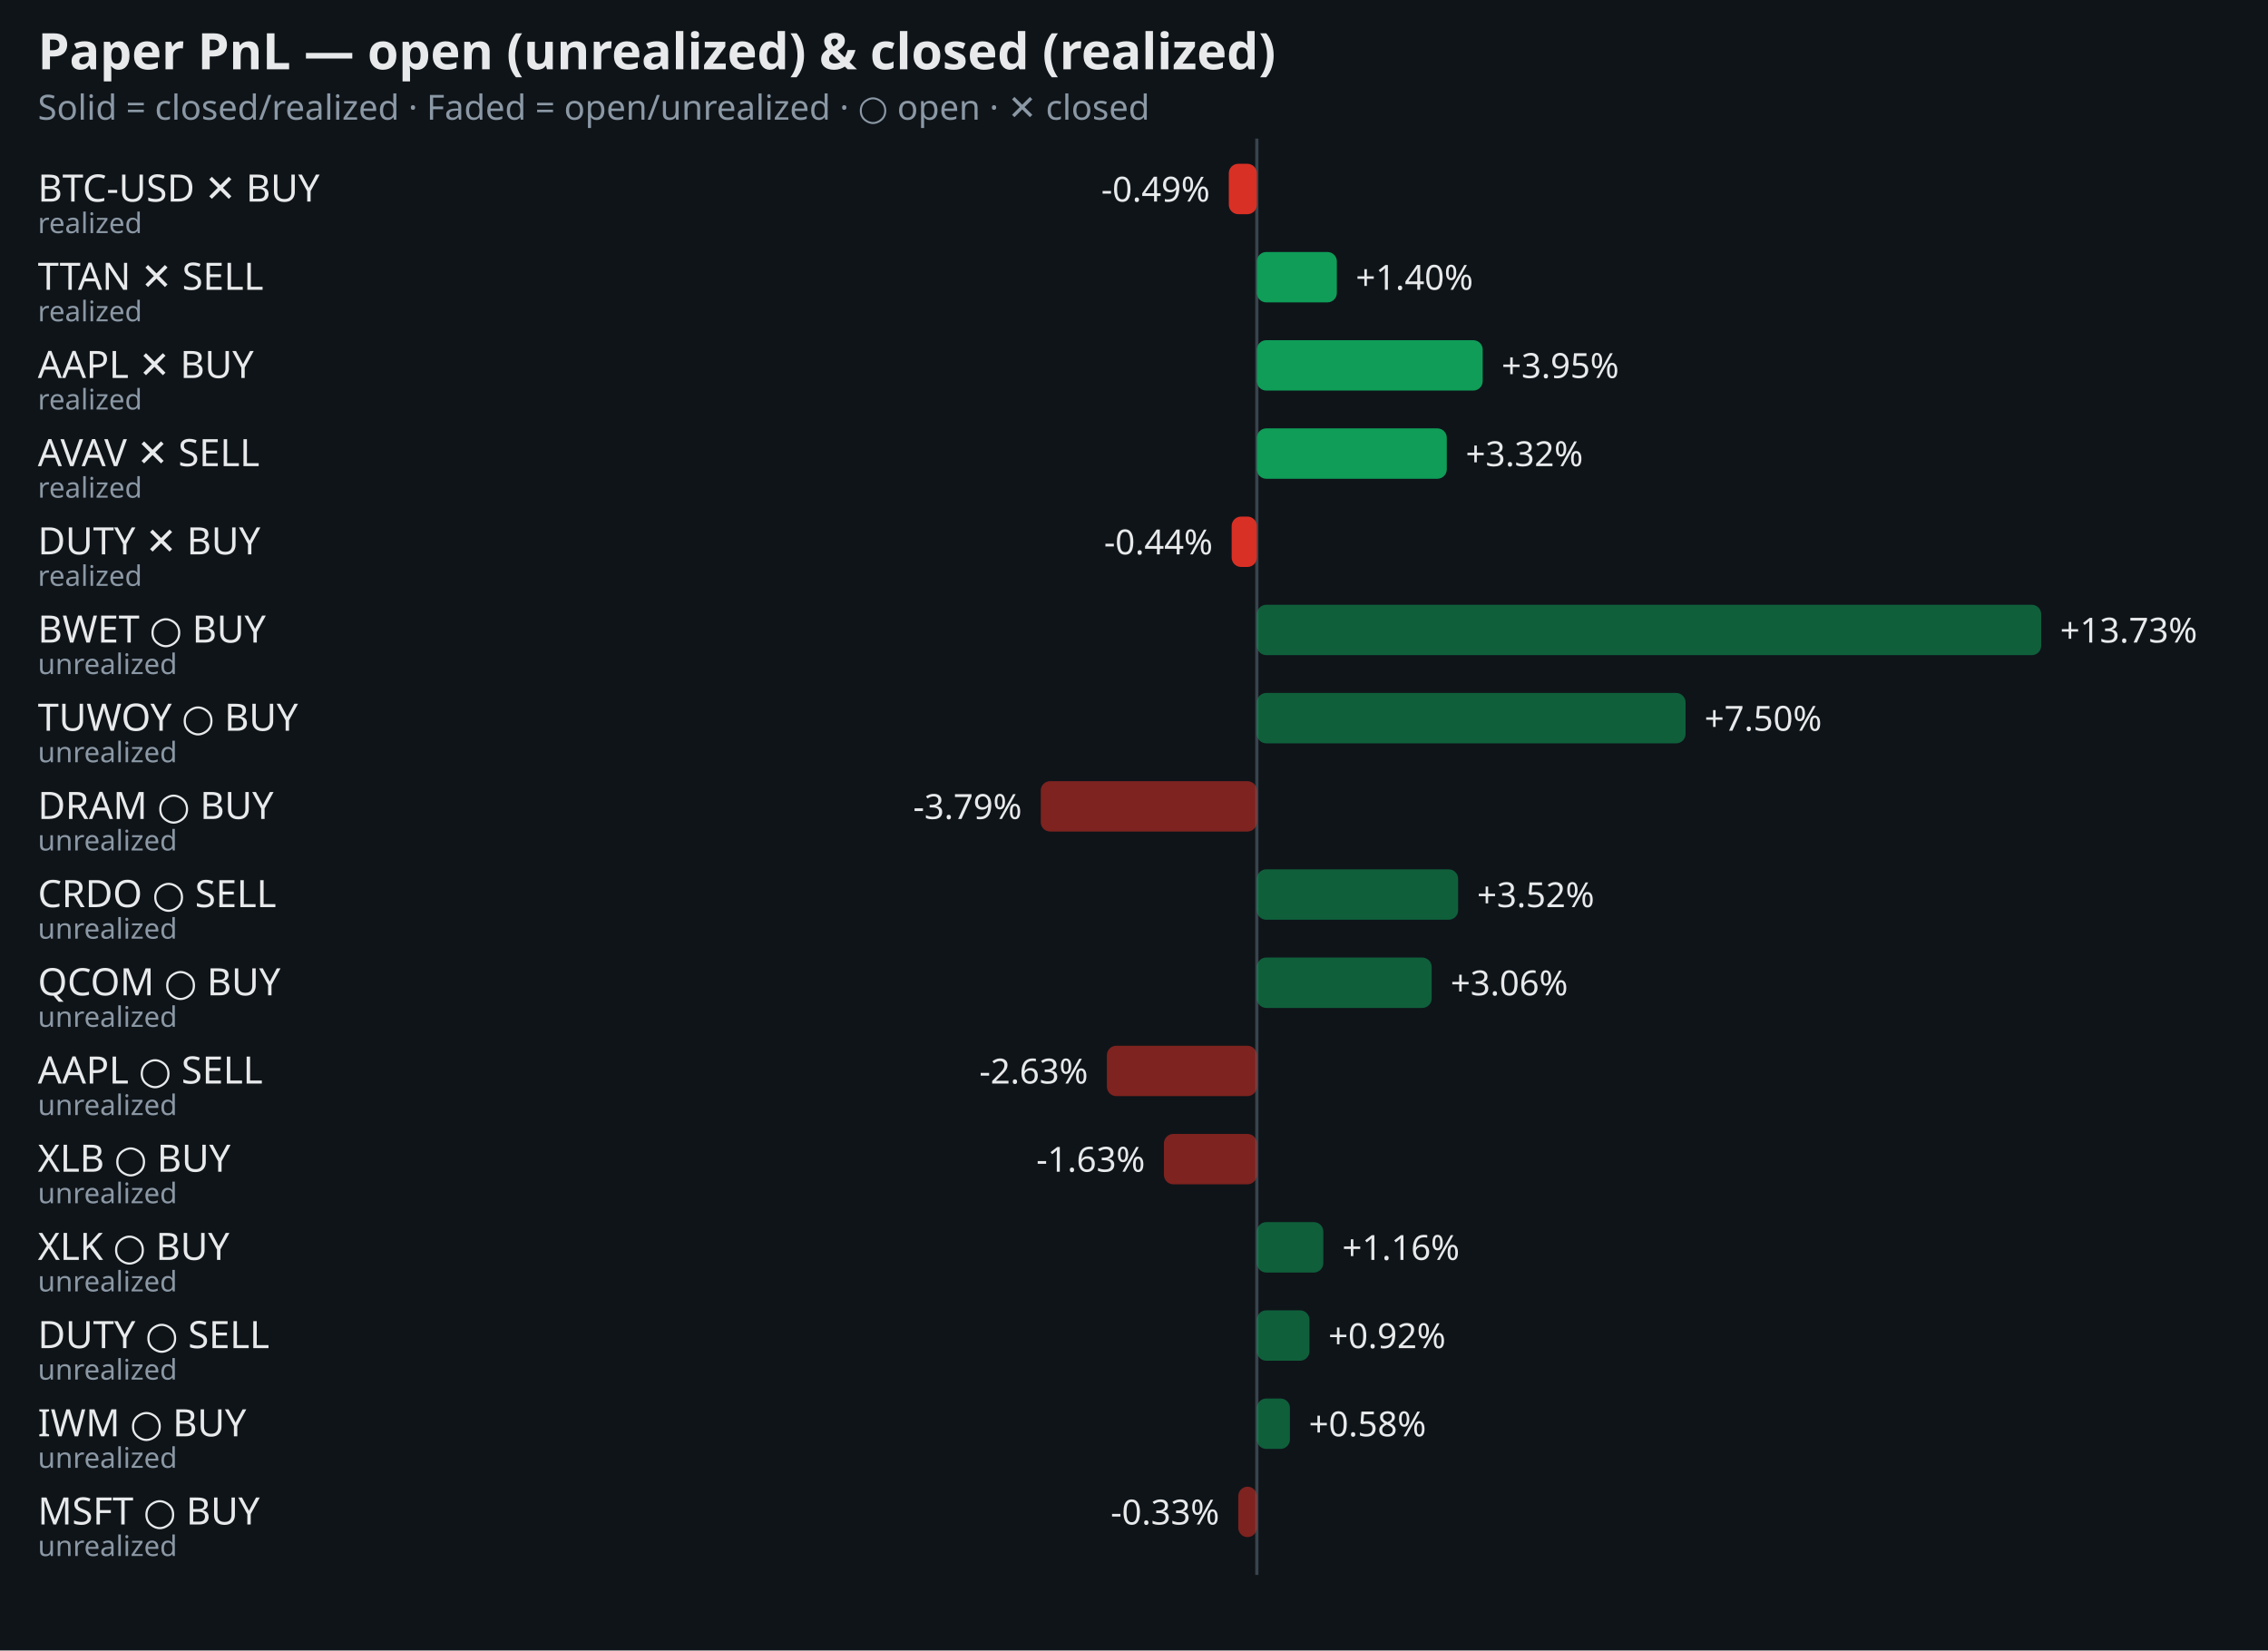
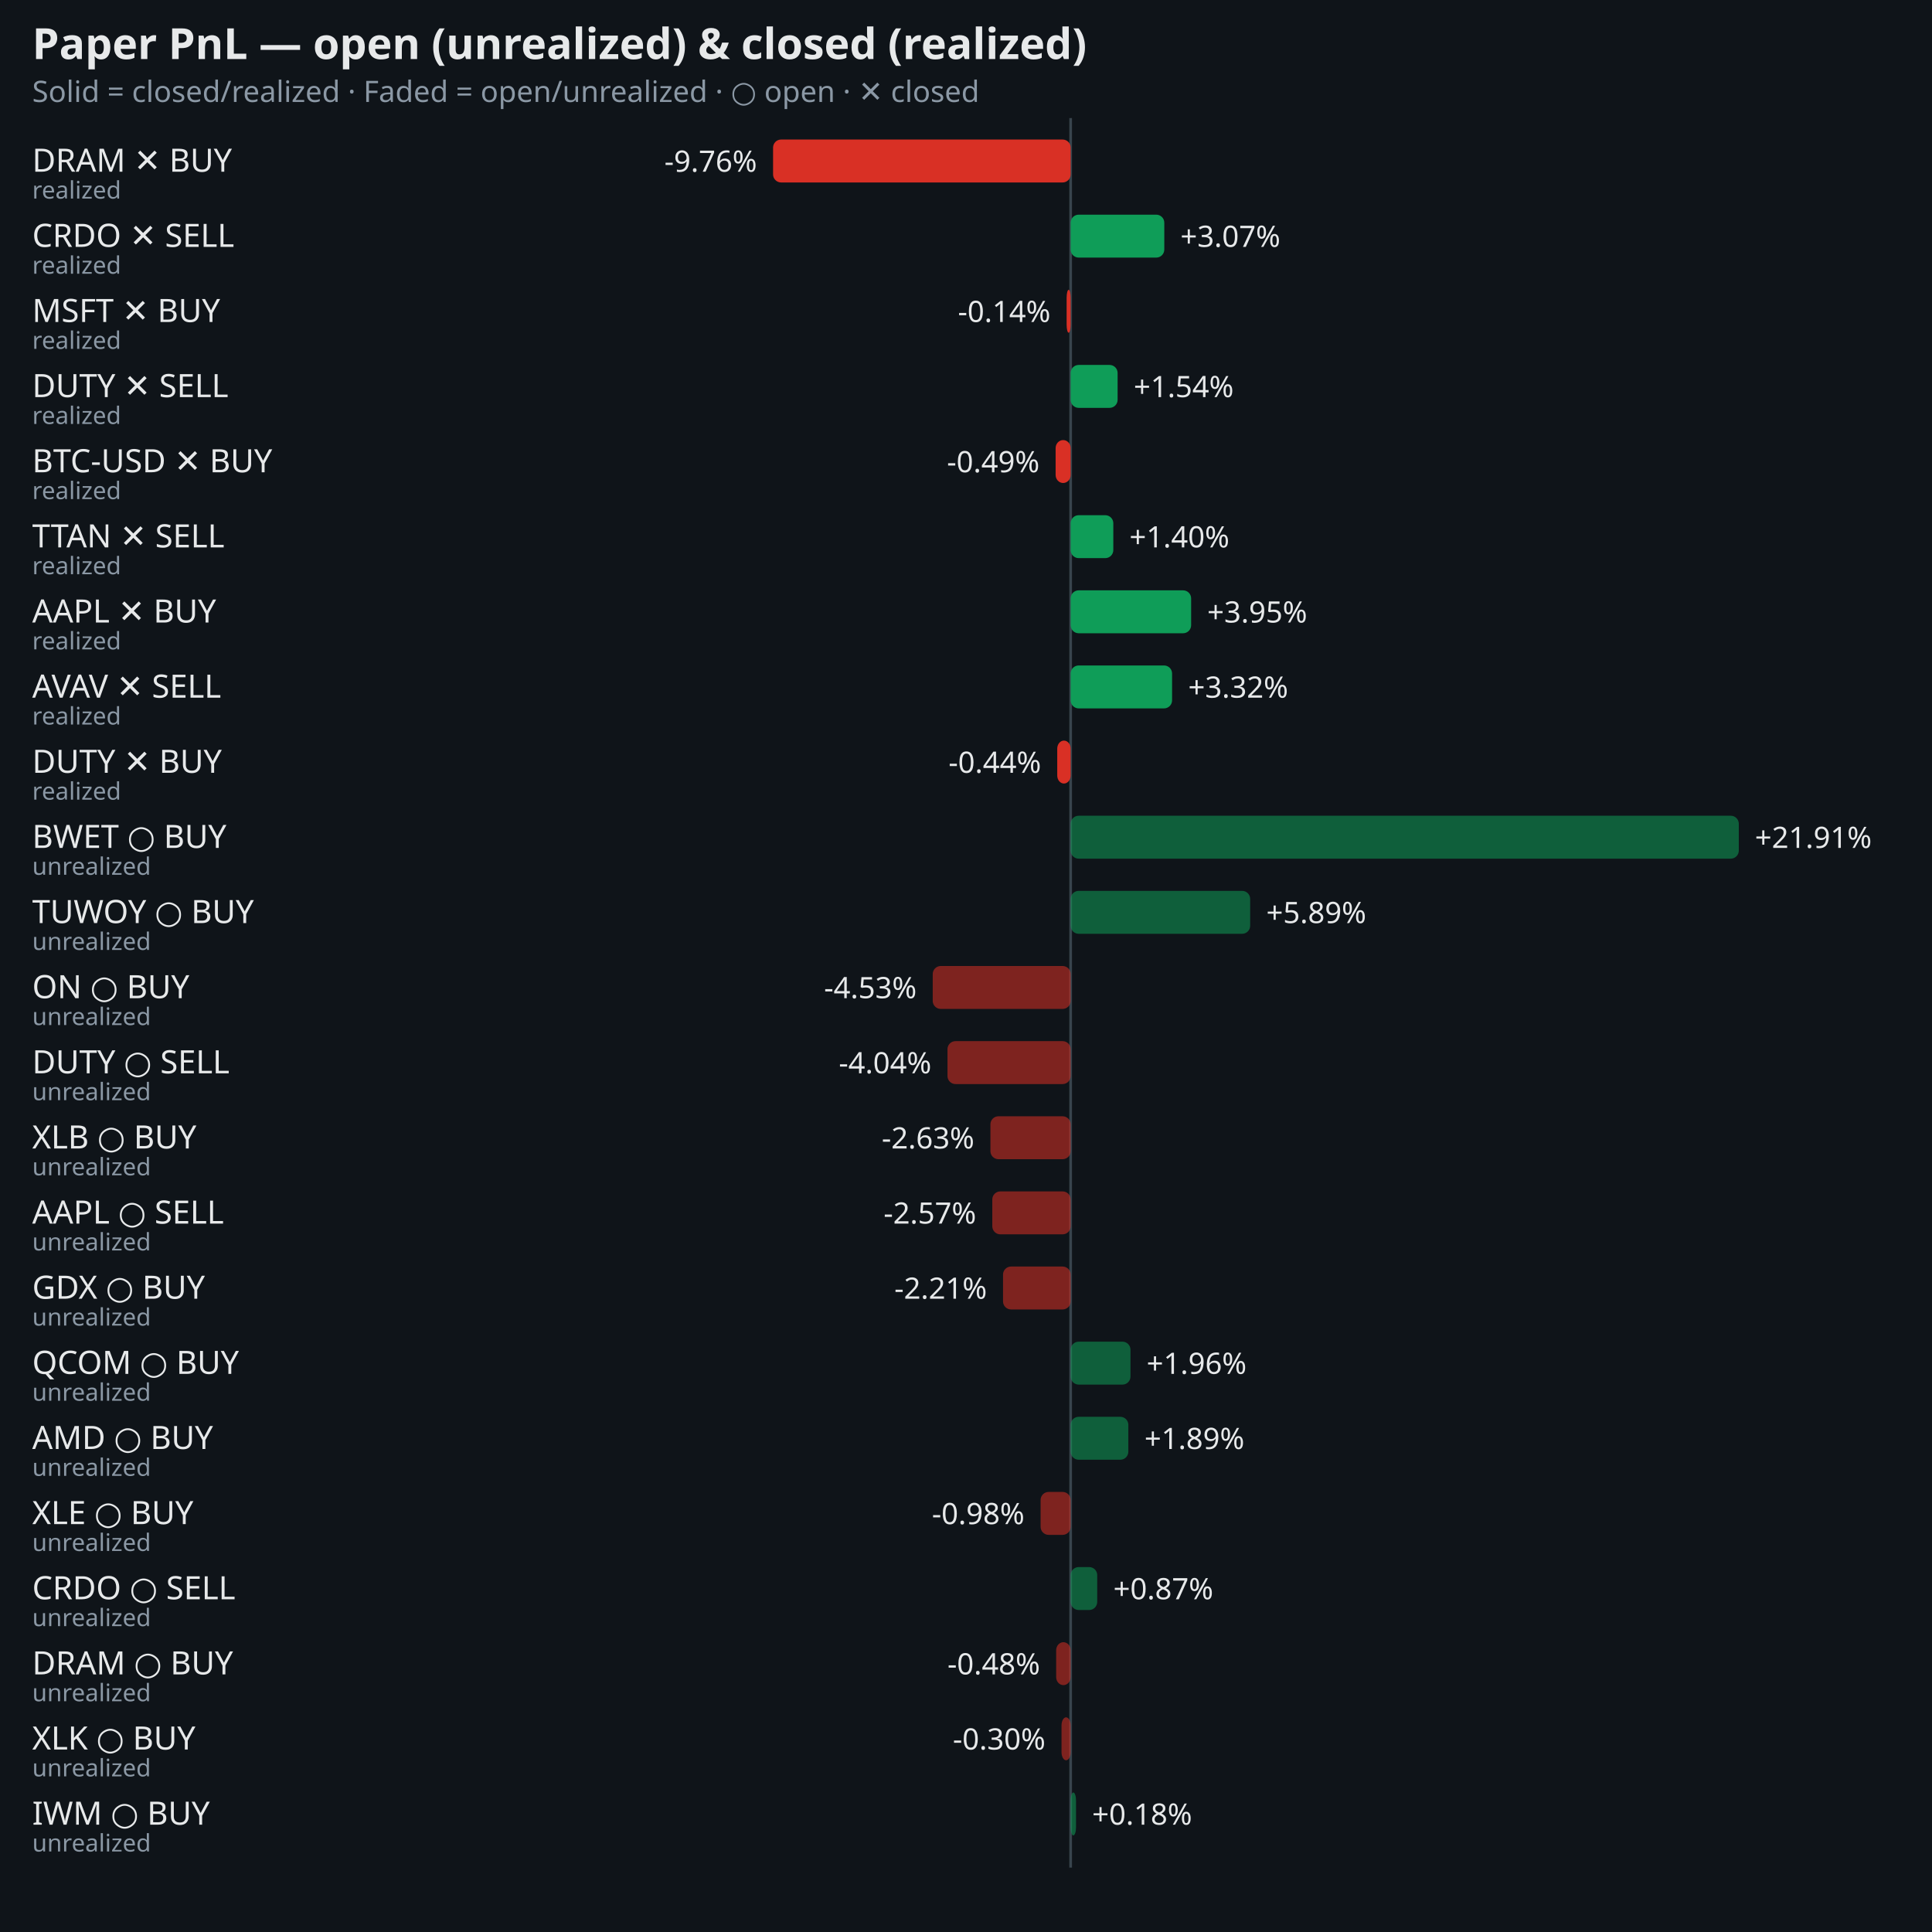
- <svg xmlns="http://www.w3.org/2000/svg" width="720" height="524" viewBox="0 0 720 524">
-   <rect width="720" height="524" fill="#0f1419" />
+ <svg xmlns="http://www.w3.org/2000/svg" width="720" height="720" viewBox="0 0 720 720">
+   <rect width="720" height="720" fill="#0f1419" />
  <text x="12" y="22" fill="#e7e9ea" font-family="ui-sans-serif,system-ui,sans-serif" font-size="16" font-weight="600">Paper PnL — open (unrealized) &amp; closed (realized)</text>
  <text x="12" y="38" fill="#8b98a5" font-family="ui-sans-serif,system-ui,sans-serif" font-size="11">Solid = closed/realized · Faded = open/unrealized · ○ open · ✕ closed</text>
-   <line x1="399" y1="44" x2="399" y2="500" stroke="#38444d" stroke-width="1" />
-   <text x="12" y="64" fill="#e7e9ea" font-family="ui-sans-serif,system-ui,sans-serif" font-size="12">BTC-USD ✕ BUY</text>
+   <line x1="399" y1="44" x2="399" y2="696" stroke="#38444d" stroke-width="1" />
+   <text x="12" y="64" fill="#e7e9ea" font-family="ui-sans-serif,system-ui,sans-serif" font-size="12">DRAM ✕ BUY</text>
  <text x="12" y="74" fill="#8b98a5" font-family="ui-sans-serif,system-ui,sans-serif" font-size="9">realized</text>
-   <rect x="390.1" y="52" width="8.9" height="16" rx="3" fill="#d93025" opacity="1" />
-   <text x="384.1" y="64" text-anchor="end" fill="#e7e9ea" font-family="ui-sans-serif,system-ui,sans-serif" font-size="11">-0.49%</text>
-   <text x="12" y="92" fill="#e7e9ea" font-family="ui-sans-serif,system-ui,sans-serif" font-size="12">TTAN ✕ SELL</text>
+   <rect x="288.1" y="52" width="110.9" height="16" rx="3" fill="#d93025" opacity="1" />
+   <text x="282.1" y="64" text-anchor="end" fill="#e7e9ea" font-family="ui-sans-serif,system-ui,sans-serif" font-size="11">-9.76%</text>
+   <text x="12" y="92" fill="#e7e9ea" font-family="ui-sans-serif,system-ui,sans-serif" font-size="12">CRDO ✕ SELL</text>
  <text x="12" y="102" fill="#8b98a5" font-family="ui-sans-serif,system-ui,sans-serif" font-size="9">realized</text>
-   <rect x="399.0" y="80" width="25.4" height="16" rx="3" fill="#0f9d58" opacity="1" />
-   <text x="430.4" y="92" text-anchor="start" fill="#e7e9ea" font-family="ui-sans-serif,system-ui,sans-serif" font-size="11">+1.40%</text>
-   <text x="12" y="120" fill="#e7e9ea" font-family="ui-sans-serif,system-ui,sans-serif" font-size="12">AAPL ✕ BUY</text>
+   <rect x="399.0" y="80" width="34.9" height="16" rx="3" fill="#0f9d58" opacity="1" />
+   <text x="439.9" y="92" text-anchor="start" fill="#e7e9ea" font-family="ui-sans-serif,system-ui,sans-serif" font-size="11">+3.07%</text>
+   <text x="12" y="120" fill="#e7e9ea" font-family="ui-sans-serif,system-ui,sans-serif" font-size="12">MSFT ✕ BUY</text>
  <text x="12" y="130" fill="#8b98a5" font-family="ui-sans-serif,system-ui,sans-serif" font-size="9">realized</text>
-   <rect x="399.0" y="108" width="71.7" height="16" rx="3" fill="#0f9d58" opacity="1" />
-   <text x="476.7" y="120" text-anchor="start" fill="#e7e9ea" font-family="ui-sans-serif,system-ui,sans-serif" font-size="11">+3.95%</text>
-   <text x="12" y="148" fill="#e7e9ea" font-family="ui-sans-serif,system-ui,sans-serif" font-size="12">AVAV ✕ SELL</text>
+   <rect x="397.5" y="108" width="1.5" height="16" rx="3" fill="#d93025" opacity="1" />
+   <text x="391.5" y="120" text-anchor="end" fill="#e7e9ea" font-family="ui-sans-serif,system-ui,sans-serif" font-size="11">-0.14%</text>
+   <text x="12" y="148" fill="#e7e9ea" font-family="ui-sans-serif,system-ui,sans-serif" font-size="12">DUTY ✕ SELL</text>
  <text x="12" y="158" fill="#8b98a5" font-family="ui-sans-serif,system-ui,sans-serif" font-size="9">realized</text>
-   <rect x="399.0" y="136" width="60.3" height="16" rx="3" fill="#0f9d58" opacity="1" />
-   <text x="465.3" y="148" text-anchor="start" fill="#e7e9ea" font-family="ui-sans-serif,system-ui,sans-serif" font-size="11">+3.32%</text>
-   <text x="12" y="176" fill="#e7e9ea" font-family="ui-sans-serif,system-ui,sans-serif" font-size="12">DUTY ✕ BUY</text>
+   <rect x="399.0" y="136" width="17.5" height="16" rx="3" fill="#0f9d58" opacity="1" />
+   <text x="422.5" y="148" text-anchor="start" fill="#e7e9ea" font-family="ui-sans-serif,system-ui,sans-serif" font-size="11">+1.54%</text>
+   <text x="12" y="176" fill="#e7e9ea" font-family="ui-sans-serif,system-ui,sans-serif" font-size="12">BTC-USD ✕ BUY</text>
  <text x="12" y="186" fill="#8b98a5" font-family="ui-sans-serif,system-ui,sans-serif" font-size="9">realized</text>
-   <rect x="391.0" y="164" width="8.0" height="16" rx="3" fill="#d93025" opacity="1" />
-   <text x="385.0" y="176" text-anchor="end" fill="#e7e9ea" font-family="ui-sans-serif,system-ui,sans-serif" font-size="11">-0.44%</text>
-   <text x="12" y="204" fill="#e7e9ea" font-family="ui-sans-serif,system-ui,sans-serif" font-size="12">BWET ○ BUY</text>
-   <text x="12" y="214" fill="#8b98a5" font-family="ui-sans-serif,system-ui,sans-serif" font-size="9">unrealized</text>
-   <rect x="399.0" y="192" width="249.0" height="16" rx="3" fill="#0f9d58" opacity="0.55" />
-   <text x="654.0" y="204" text-anchor="start" fill="#e7e9ea" font-family="ui-sans-serif,system-ui,sans-serif" font-size="11">+13.73%</text>
-   <text x="12" y="232" fill="#e7e9ea" font-family="ui-sans-serif,system-ui,sans-serif" font-size="12">TUWOY ○ BUY</text>
-   <text x="12" y="242" fill="#8b98a5" font-family="ui-sans-serif,system-ui,sans-serif" font-size="9">unrealized</text>
-   <rect x="399.0" y="220" width="136.1" height="16" rx="3" fill="#0f9d58" opacity="0.55" />
-   <text x="541.1" y="232" text-anchor="start" fill="#e7e9ea" font-family="ui-sans-serif,system-ui,sans-serif" font-size="11">+7.50%</text>
-   <text x="12" y="260" fill="#e7e9ea" font-family="ui-sans-serif,system-ui,sans-serif" font-size="12">DRAM ○ BUY</text>
-   <text x="12" y="270" fill="#8b98a5" font-family="ui-sans-serif,system-ui,sans-serif" font-size="9">unrealized</text>
-   <rect x="330.4" y="248" width="68.6" height="16" rx="3" fill="#d93025" opacity="0.55" />
-   <text x="324.4" y="260" text-anchor="end" fill="#e7e9ea" font-family="ui-sans-serif,system-ui,sans-serif" font-size="11">-3.79%</text>
-   <text x="12" y="288" fill="#e7e9ea" font-family="ui-sans-serif,system-ui,sans-serif" font-size="12">CRDO ○ SELL</text>
-   <text x="12" y="298" fill="#8b98a5" font-family="ui-sans-serif,system-ui,sans-serif" font-size="9">unrealized</text>
-   <rect x="399.0" y="276" width="63.9" height="16" rx="3" fill="#0f9d58" opacity="0.55" />
-   <text x="468.9" y="288" text-anchor="start" fill="#e7e9ea" font-family="ui-sans-serif,system-ui,sans-serif" font-size="11">+3.52%</text>
-   <text x="12" y="316" fill="#e7e9ea" font-family="ui-sans-serif,system-ui,sans-serif" font-size="12">QCOM ○ BUY</text>
+   <rect x="393.4" y="164" width="5.6" height="16" rx="3" fill="#d93025" opacity="1" />
+   <text x="387.4" y="176" text-anchor="end" fill="#e7e9ea" font-family="ui-sans-serif,system-ui,sans-serif" font-size="11">-0.49%</text>
+   <text x="12" y="204" fill="#e7e9ea" font-family="ui-sans-serif,system-ui,sans-serif" font-size="12">TTAN ✕ SELL</text>
+   <text x="12" y="214" fill="#8b98a5" font-family="ui-sans-serif,system-ui,sans-serif" font-size="9">realized</text>
+   <rect x="399.0" y="192" width="15.9" height="16" rx="3" fill="#0f9d58" opacity="1" />
+   <text x="420.9" y="204" text-anchor="start" fill="#e7e9ea" font-family="ui-sans-serif,system-ui,sans-serif" font-size="11">+1.40%</text>
+   <text x="12" y="232" fill="#e7e9ea" font-family="ui-sans-serif,system-ui,sans-serif" font-size="12">AAPL ✕ BUY</text>
+   <text x="12" y="242" fill="#8b98a5" font-family="ui-sans-serif,system-ui,sans-serif" font-size="9">realized</text>
+   <rect x="399.0" y="220" width="44.9" height="16" rx="3" fill="#0f9d58" opacity="1" />
+   <text x="449.9" y="232" text-anchor="start" fill="#e7e9ea" font-family="ui-sans-serif,system-ui,sans-serif" font-size="11">+3.95%</text>
+   <text x="12" y="260" fill="#e7e9ea" font-family="ui-sans-serif,system-ui,sans-serif" font-size="12">AVAV ✕ SELL</text>
+   <text x="12" y="270" fill="#8b98a5" font-family="ui-sans-serif,system-ui,sans-serif" font-size="9">realized</text>
+   <rect x="399.0" y="248" width="37.8" height="16" rx="3" fill="#0f9d58" opacity="1" />
+   <text x="442.8" y="260" text-anchor="start" fill="#e7e9ea" font-family="ui-sans-serif,system-ui,sans-serif" font-size="11">+3.32%</text>
+   <text x="12" y="288" fill="#e7e9ea" font-family="ui-sans-serif,system-ui,sans-serif" font-size="12">DUTY ✕ BUY</text>
+   <text x="12" y="298" fill="#8b98a5" font-family="ui-sans-serif,system-ui,sans-serif" font-size="9">realized</text>
+   <rect x="394.0" y="276" width="5.0" height="16" rx="3" fill="#d93025" opacity="1" />
+   <text x="388.0" y="288" text-anchor="end" fill="#e7e9ea" font-family="ui-sans-serif,system-ui,sans-serif" font-size="11">-0.44%</text>
+   <text x="12" y="316" fill="#e7e9ea" font-family="ui-sans-serif,system-ui,sans-serif" font-size="12">BWET ○ BUY</text>
  <text x="12" y="326" fill="#8b98a5" font-family="ui-sans-serif,system-ui,sans-serif" font-size="9">unrealized</text>
-   <rect x="399.0" y="304" width="55.5" height="16" rx="3" fill="#0f9d58" opacity="0.55" />
-   <text x="460.5" y="316" text-anchor="start" fill="#e7e9ea" font-family="ui-sans-serif,system-ui,sans-serif" font-size="11">+3.06%</text>
-   <text x="12" y="344" fill="#e7e9ea" font-family="ui-sans-serif,system-ui,sans-serif" font-size="12">AAPL ○ SELL</text>
+   <rect x="399.0" y="304" width="249.0" height="16" rx="3" fill="#0f9d58" opacity="0.55" />
+   <text x="654.0" y="316" text-anchor="start" fill="#e7e9ea" font-family="ui-sans-serif,system-ui,sans-serif" font-size="11">+21.91%</text>
+   <text x="12" y="344" fill="#e7e9ea" font-family="ui-sans-serif,system-ui,sans-serif" font-size="12">TUWOY ○ BUY</text>
  <text x="12" y="354" fill="#8b98a5" font-family="ui-sans-serif,system-ui,sans-serif" font-size="9">unrealized</text>
-   <rect x="351.4" y="332" width="47.6" height="16" rx="3" fill="#d93025" opacity="0.55" />
-   <text x="345.4" y="344" text-anchor="end" fill="#e7e9ea" font-family="ui-sans-serif,system-ui,sans-serif" font-size="11">-2.63%</text>
-   <text x="12" y="372" fill="#e7e9ea" font-family="ui-sans-serif,system-ui,sans-serif" font-size="12">XLB ○ BUY</text>
+   <rect x="399.0" y="332" width="66.9" height="16" rx="3" fill="#0f9d58" opacity="0.55" />
+   <text x="471.9" y="344" text-anchor="start" fill="#e7e9ea" font-family="ui-sans-serif,system-ui,sans-serif" font-size="11">+5.89%</text>
+   <text x="12" y="372" fill="#e7e9ea" font-family="ui-sans-serif,system-ui,sans-serif" font-size="12">ON ○ BUY</text>
  <text x="12" y="382" fill="#8b98a5" font-family="ui-sans-serif,system-ui,sans-serif" font-size="9">unrealized</text>
-   <rect x="369.5" y="360" width="29.5" height="16" rx="3" fill="#d93025" opacity="0.55" />
-   <text x="363.5" y="372" text-anchor="end" fill="#e7e9ea" font-family="ui-sans-serif,system-ui,sans-serif" font-size="11">-1.63%</text>
-   <text x="12" y="400" fill="#e7e9ea" font-family="ui-sans-serif,system-ui,sans-serif" font-size="12">XLK ○ BUY</text>
+   <rect x="347.6" y="360" width="51.4" height="16" rx="3" fill="#d93025" opacity="0.55" />
+   <text x="341.6" y="372" text-anchor="end" fill="#e7e9ea" font-family="ui-sans-serif,system-ui,sans-serif" font-size="11">-4.53%</text>
+   <text x="12" y="400" fill="#e7e9ea" font-family="ui-sans-serif,system-ui,sans-serif" font-size="12">DUTY ○ SELL</text>
  <text x="12" y="410" fill="#8b98a5" font-family="ui-sans-serif,system-ui,sans-serif" font-size="9">unrealized</text>
-   <rect x="399.0" y="388" width="21.1" height="16" rx="3" fill="#0f9d58" opacity="0.55" />
-   <text x="426.1" y="400" text-anchor="start" fill="#e7e9ea" font-family="ui-sans-serif,system-ui,sans-serif" font-size="11">+1.16%</text>
-   <text x="12" y="428" fill="#e7e9ea" font-family="ui-sans-serif,system-ui,sans-serif" font-size="12">DUTY ○ SELL</text>
+   <rect x="353.1" y="388" width="45.9" height="16" rx="3" fill="#d93025" opacity="0.55" />
+   <text x="347.1" y="400" text-anchor="end" fill="#e7e9ea" font-family="ui-sans-serif,system-ui,sans-serif" font-size="11">-4.04%</text>
+   <text x="12" y="428" fill="#e7e9ea" font-family="ui-sans-serif,system-ui,sans-serif" font-size="12">XLB ○ BUY</text>
  <text x="12" y="438" fill="#8b98a5" font-family="ui-sans-serif,system-ui,sans-serif" font-size="9">unrealized</text>
-   <rect x="399.0" y="416" width="16.7" height="16" rx="3" fill="#0f9d58" opacity="0.55" />
-   <text x="421.7" y="428" text-anchor="start" fill="#e7e9ea" font-family="ui-sans-serif,system-ui,sans-serif" font-size="11">+0.92%</text>
-   <text x="12" y="456" fill="#e7e9ea" font-family="ui-sans-serif,system-ui,sans-serif" font-size="12">IWM ○ BUY</text>
+   <rect x="369.1" y="416" width="29.9" height="16" rx="3" fill="#d93025" opacity="0.55" />
+   <text x="363.1" y="428" text-anchor="end" fill="#e7e9ea" font-family="ui-sans-serif,system-ui,sans-serif" font-size="11">-2.63%</text>
+   <text x="12" y="456" fill="#e7e9ea" font-family="ui-sans-serif,system-ui,sans-serif" font-size="12">AAPL ○ SELL</text>
  <text x="12" y="466" fill="#8b98a5" font-family="ui-sans-serif,system-ui,sans-serif" font-size="9">unrealized</text>
-   <rect x="399.0" y="444" width="10.5" height="16" rx="3" fill="#0f9d58" opacity="0.55" />
-   <text x="415.5" y="456" text-anchor="start" fill="#e7e9ea" font-family="ui-sans-serif,system-ui,sans-serif" font-size="11">+0.58%</text>
-   <text x="12" y="484" fill="#e7e9ea" font-family="ui-sans-serif,system-ui,sans-serif" font-size="12">MSFT ○ BUY</text>
+   <rect x="369.8" y="444" width="29.2" height="16" rx="3" fill="#d93025" opacity="0.55" />
+   <text x="363.8" y="456" text-anchor="end" fill="#e7e9ea" font-family="ui-sans-serif,system-ui,sans-serif" font-size="11">-2.57%</text>
+   <text x="12" y="484" fill="#e7e9ea" font-family="ui-sans-serif,system-ui,sans-serif" font-size="12">GDX ○ BUY</text>
  <text x="12" y="494" fill="#8b98a5" font-family="ui-sans-serif,system-ui,sans-serif" font-size="9">unrealized</text>
-   <rect x="393.1" y="472" width="5.9" height="16" rx="3" fill="#d93025" opacity="0.55" />
-   <text x="387.1" y="484" text-anchor="end" fill="#e7e9ea" font-family="ui-sans-serif,system-ui,sans-serif" font-size="11">-0.33%</text>
+   <rect x="373.8" y="472" width="25.2" height="16" rx="3" fill="#d93025" opacity="0.55" />
+   <text x="367.8" y="484" text-anchor="end" fill="#e7e9ea" font-family="ui-sans-serif,system-ui,sans-serif" font-size="11">-2.21%</text>
+   <text x="12" y="512" fill="#e7e9ea" font-family="ui-sans-serif,system-ui,sans-serif" font-size="12">QCOM ○ BUY</text>
+   <text x="12" y="522" fill="#8b98a5" font-family="ui-sans-serif,system-ui,sans-serif" font-size="9">unrealized</text>
+   <rect x="399.0" y="500" width="22.3" height="16" rx="3" fill="#0f9d58" opacity="0.55" />
+   <text x="427.3" y="512" text-anchor="start" fill="#e7e9ea" font-family="ui-sans-serif,system-ui,sans-serif" font-size="11">+1.96%</text>
+   <text x="12" y="540" fill="#e7e9ea" font-family="ui-sans-serif,system-ui,sans-serif" font-size="12">AMD ○ BUY</text>
+   <text x="12" y="550" fill="#8b98a5" font-family="ui-sans-serif,system-ui,sans-serif" font-size="9">unrealized</text>
+   <rect x="399.0" y="528" width="21.5" height="16" rx="3" fill="#0f9d58" opacity="0.55" />
+   <text x="426.5" y="540" text-anchor="start" fill="#e7e9ea" font-family="ui-sans-serif,system-ui,sans-serif" font-size="11">+1.89%</text>
+   <text x="12" y="568" fill="#e7e9ea" font-family="ui-sans-serif,system-ui,sans-serif" font-size="12">XLE ○ BUY</text>
+   <text x="12" y="578" fill="#8b98a5" font-family="ui-sans-serif,system-ui,sans-serif" font-size="9">unrealized</text>
+   <rect x="387.8" y="556" width="11.2" height="16" rx="3" fill="#d93025" opacity="0.55" />
+   <text x="381.8" y="568" text-anchor="end" fill="#e7e9ea" font-family="ui-sans-serif,system-ui,sans-serif" font-size="11">-0.98%</text>
+   <text x="12" y="596" fill="#e7e9ea" font-family="ui-sans-serif,system-ui,sans-serif" font-size="12">CRDO ○ SELL</text>
+   <text x="12" y="606" fill="#8b98a5" font-family="ui-sans-serif,system-ui,sans-serif" font-size="9">unrealized</text>
+   <rect x="399.0" y="584" width="9.9" height="16" rx="3" fill="#0f9d58" opacity="0.55" />
+   <text x="414.9" y="596" text-anchor="start" fill="#e7e9ea" font-family="ui-sans-serif,system-ui,sans-serif" font-size="11">+0.87%</text>
+   <text x="12" y="624" fill="#e7e9ea" font-family="ui-sans-serif,system-ui,sans-serif" font-size="12">DRAM ○ BUY</text>
+   <text x="12" y="634" fill="#8b98a5" font-family="ui-sans-serif,system-ui,sans-serif" font-size="9">unrealized</text>
+   <rect x="393.6" y="612" width="5.4" height="16" rx="3" fill="#d93025" opacity="0.55" />
+   <text x="387.6" y="624" text-anchor="end" fill="#e7e9ea" font-family="ui-sans-serif,system-ui,sans-serif" font-size="11">-0.48%</text>
+   <text x="12" y="652" fill="#e7e9ea" font-family="ui-sans-serif,system-ui,sans-serif" font-size="12">XLK ○ BUY</text>
+   <text x="12" y="662" fill="#8b98a5" font-family="ui-sans-serif,system-ui,sans-serif" font-size="9">unrealized</text>
+   <rect x="395.6" y="640" width="3.4" height="16" rx="3" fill="#d93025" opacity="0.55" />
+   <text x="389.6" y="652" text-anchor="end" fill="#e7e9ea" font-family="ui-sans-serif,system-ui,sans-serif" font-size="11">-0.30%</text>
+   <text x="12" y="680" fill="#e7e9ea" font-family="ui-sans-serif,system-ui,sans-serif" font-size="12">IWM ○ BUY</text>
+   <text x="12" y="690" fill="#8b98a5" font-family="ui-sans-serif,system-ui,sans-serif" font-size="9">unrealized</text>
+   <rect x="399.0" y="668" width="2.0" height="16" rx="3" fill="#0f9d58" opacity="0.55" />
+   <text x="407.0" y="680" text-anchor="start" fill="#e7e9ea" font-family="ui-sans-serif,system-ui,sans-serif" font-size="11">+0.18%</text>
</svg>
